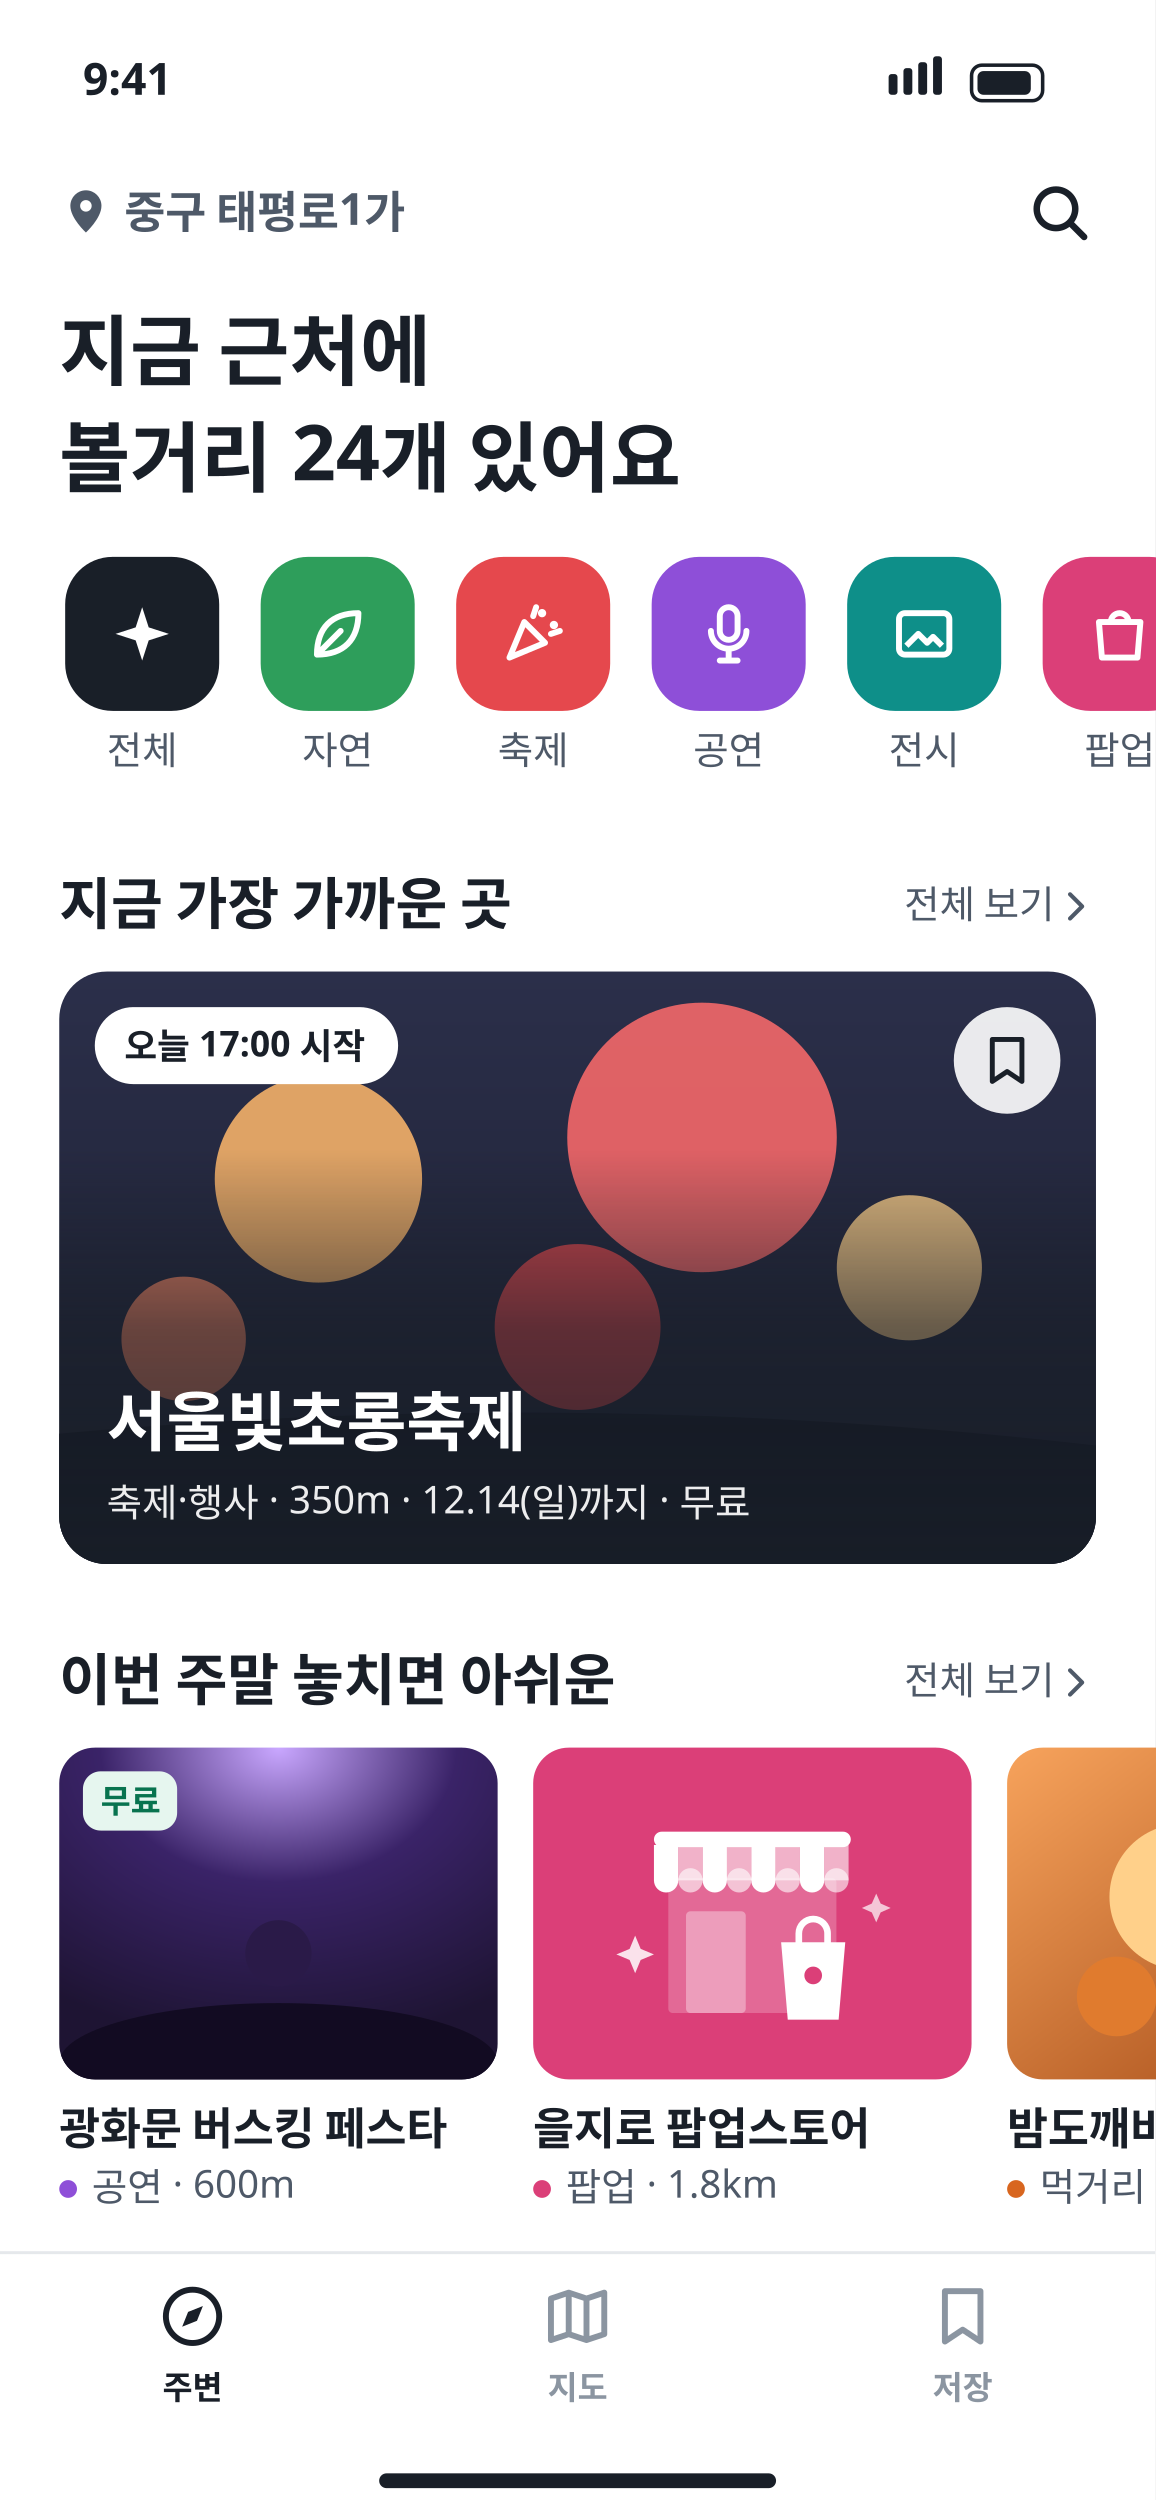
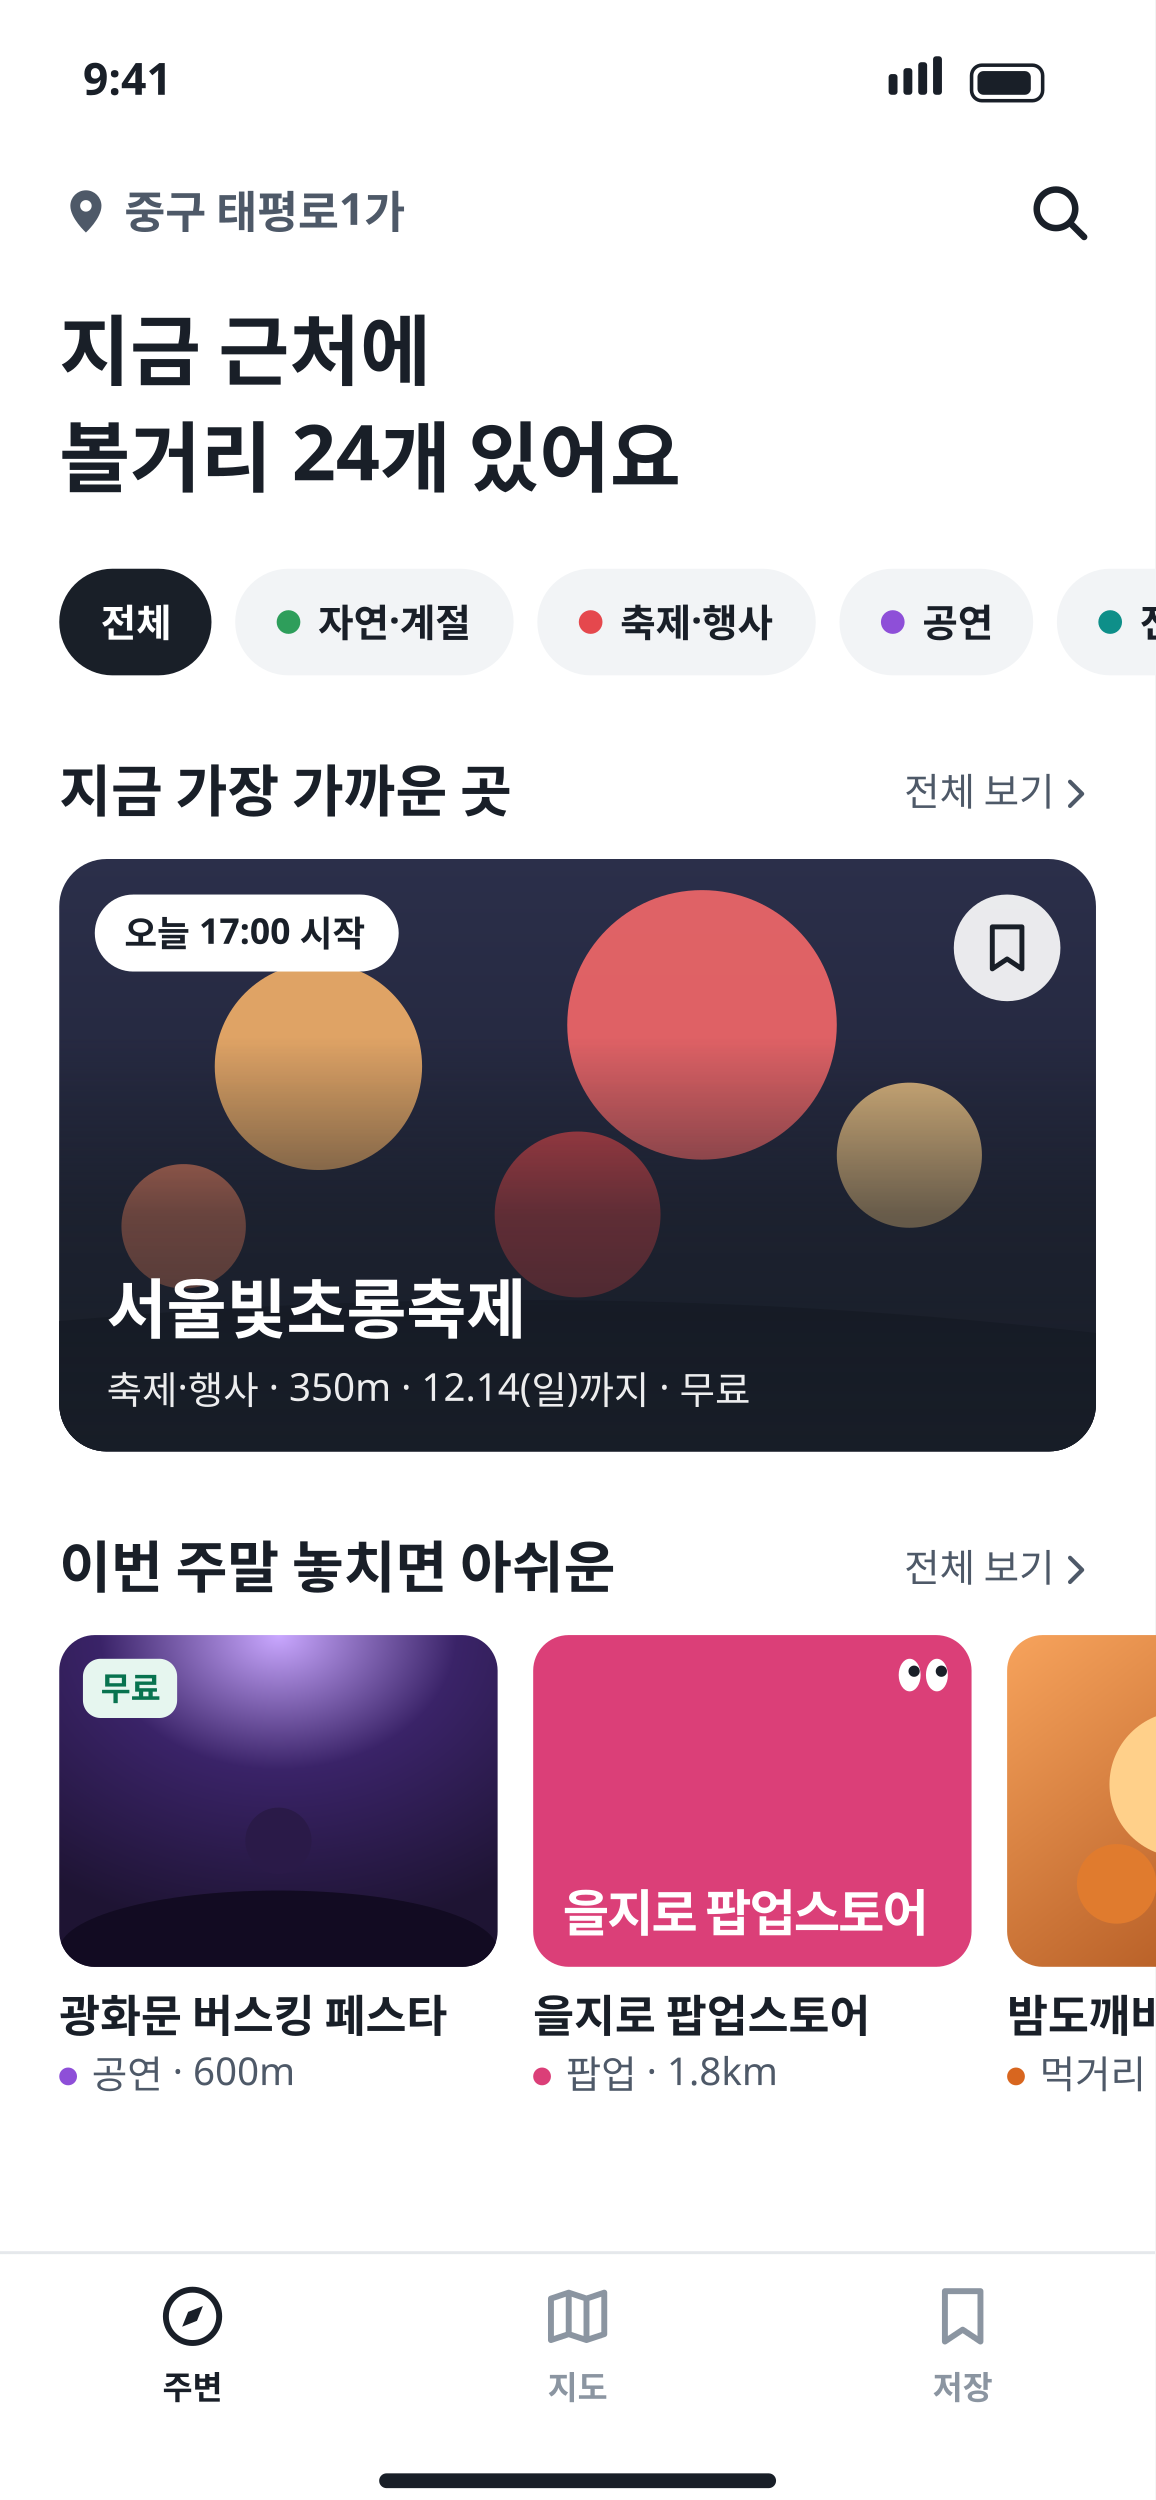
<svg xmlns="http://www.w3.org/2000/svg" xmlns:xlink="http://www.w3.org/1999/xlink" width="780" height="1688" viewBox="0 0 390 844">
  <defs>
    <symbol id="i-nature" viewBox="0 0 24 24">
      <path d="M5 19C5 10 10 5 19 5C19 14 14 19 5 19Z M5 19L13 11" fill="none" stroke="currentColor" stroke-width="2" stroke-linecap="round" stroke-linejoin="round" />
    </symbol>
    <symbol id="i-festival" viewBox="0 0 24 24">
      <path d="M4 20L9 8L16 15Z" fill="none" stroke="currentColor" stroke-width="2" stroke-linejoin="round" />
      <circle cx="15" cy="5" r="1.4" fill="currentColor" />
      <circle cx="19" cy="9" r="1.4" fill="currentColor" />
      <path d="M12 6L13 3M18 12L21 11" stroke="currentColor" stroke-width="2" stroke-linecap="round" />
    </symbol>
    <symbol id="i-performance" viewBox="0 0 24 24">
      <rect x="9" y="3" width="6" height="11" rx="3" fill="none" stroke="currentColor" stroke-width="2" />
      <path d="M6 11a6 6 0 0 0 12 0M12 17v4M9 21h6" fill="none" stroke="currentColor" stroke-width="2" stroke-linecap="round" />
    </symbol>
    <symbol id="i-exhibition" viewBox="0 0 24 24">
      <rect x="3.5" y="5" width="17" height="14" rx="2" fill="none" stroke="currentColor" stroke-width="2" />
      <path d="M6 16l4-4 3 3 2-2 3 3" fill="none" stroke="currentColor" stroke-width="2" stroke-linejoin="round" />
    </symbol>
    <symbol id="i-popup" viewBox="0 0 24 24">
      <path d="M5 8h14l-1 12H6Z" fill="none" stroke="currentColor" stroke-width="2" stroke-linejoin="round" />
      <path d="M9 8a3 3 0 0 1 6 0" fill="none" stroke="currentColor" stroke-width="2" />
    </symbol>
    <symbol id="i-food" viewBox="0 0 24 24">
      <path d="M7 3v8M5 3v5a2 2 0 0 0 4 0V3M7 11v10M16 3c-2 1-3 4-3 8h3v10" fill="none" stroke="currentColor" stroke-width="2" stroke-linecap="round" stroke-linejoin="round" />
    </symbol>
    <symbol id="i-family" viewBox="0 0 24 24">
      <circle cx="8" cy="6" r="2.5" fill="currentColor" />
      <circle cx="16.5" cy="9" r="2" fill="currentColor" />
      <path d="M8 10v10M16.5 13v7M5 13h6" stroke="currentColor" stroke-width="2.2" stroke-linecap="round" />
    </symbol>
    <symbol id="i-pet" viewBox="0 0 24 24">
      <ellipse cx="12" cy="16" rx="4.5" ry="3.6" fill="currentColor" />
      <circle cx="6" cy="10" r="2" fill="currentColor" />
      <circle cx="18" cy="10" r="2" fill="currentColor" />
      <circle cx="9.5" cy="6" r="2" fill="currentColor" />
      <circle cx="14.5" cy="6" r="2" fill="currentColor" />
    </symbol>
    <symbol id="i-sports" viewBox="0 0 24 24">
      <circle cx="14" cy="4.5" r="2.2" fill="currentColor" />
      <path d="M8 21l3-6 3 2v4M11 15l1-6 4 3h3M12 9l-4 1-2 3" fill="none" stroke="currentColor" stroke-width="2" stroke-linecap="round" stroke-linejoin="round" />
    </symbol>
    <symbol id="i-search" viewBox="0 0 24 24">
      <circle cx="10.5" cy="10.5" r="6.5" fill="none" stroke="currentColor" stroke-width="2.2" />
      <path d="M15.5 15.5L20 20" stroke="currentColor" stroke-width="2.2" stroke-linecap="round" />
    </symbol>
    <symbol id="i-map" viewBox="0 0 24 24">
      <path d="M3 6l6-2 6 2 6-2v14l-6 2-6-2-6 2Z M9 4v14M15 6v14" fill="none" stroke="currentColor" stroke-width="2" stroke-linejoin="round" />
    </symbol>
    <symbol id="i-list" viewBox="0 0 24 24">
      <path d="M9 6h11M9 12h11M9 18h11" stroke="currentColor" stroke-width="2.2" stroke-linecap="round" />
      <circle cx="4.5" cy="6" r="1.5" fill="currentColor" />
      <circle cx="4.5" cy="12" r="1.5" fill="currentColor" />
      <circle cx="4.5" cy="18" r="1.5" fill="currentColor" />
    </symbol>
    <symbol id="i-loc" viewBox="0 0 24 24">
      <path d="M20 4L4 11l7 2 2 7Z" fill="none" stroke="currentColor" stroke-width="2" stroke-linejoin="round" />
    </symbol>
    <symbol id="i-locoff" viewBox="0 0 24 24">
      <path d="M20 4L4 11l7 2 2 7Z" fill="none" stroke="currentColor" stroke-width="2" stroke-linejoin="round" />
      <path d="M3 3l18 18" stroke="currentColor" stroke-width="2" stroke-linecap="round" />
    </symbol>
    <symbol id="i-explore" viewBox="0 0 24 24">
      <circle cx="12" cy="12" r="9" fill="none" stroke="currentColor" stroke-width="2" />
      <path d="M15.5 8.5l-2 5-5 2 2-5Z" fill="currentColor" />
    </symbol>
    <symbol id="i-bookmark" viewBox="0 0 24 24">
      <path d="M6 3.5h12v17l-6-4-6 4Z" fill="none" stroke="currentColor" stroke-width="2" stroke-linejoin="round" />
    </symbol>
    <symbol id="i-gear" viewBox="0 0 24 24">
      <circle cx="12" cy="12" r="3.2" fill="none" stroke="currentColor" stroke-width="2" />
      <path d="M12 2.5v3M12 18.5v3M2.5 12h3M18.5 12h3M5.3 5.3l2.1 2.1M16.6 16.6l2.1 2.1M5.3 18.7l2.1-2.1M16.6 7.4l2.1-2.1" stroke="currentColor" stroke-width="2" stroke-linecap="round" />
    </symbol>
    <symbol id="i-back" viewBox="0 0 24 24">
      <path d="M15 4l-8 8 8 8" fill="none" stroke="currentColor" stroke-width="2.4" stroke-linecap="round" stroke-linejoin="round" />
    </symbol>
    <symbol id="i-share" viewBox="0 0 24 24">
      <path d="M12 3v12M7.5 7.5L12 3l4.5 4.5M5 12v8h14v-8" fill="none" stroke="currentColor" stroke-width="2" stroke-linecap="round" stroke-linejoin="round" />
    </symbol>
    <symbol id="i-cal" viewBox="0 0 24 24">
      <rect x="3.5" y="5" width="17" height="15" rx="2.5" fill="none" stroke="currentColor" stroke-width="2" />
      <path d="M3.5 10h17M8 3v4M16 3v4" stroke="currentColor" stroke-width="2" stroke-linecap="round" />
    </symbol>
    <symbol id="i-clock" viewBox="0 0 24 24">
      <circle cx="12" cy="12" r="8.5" fill="none" stroke="currentColor" stroke-width="2" />
      <path d="M12 7v5l3.5 2" fill="none" stroke="currentColor" stroke-width="2" stroke-linecap="round" />
    </symbol>
    <symbol id="i-pin" viewBox="0 0 24 24">
      <path d="M12 21s-6.5-6-6.5-11a6.5 6.5 0 0 1 13 0c0 5-6.5 11-6.5 11Z" fill="none" stroke="currentColor" stroke-width="2" />
      <circle cx="12" cy="10" r="2.3" fill="currentColor" />
    </symbol>
    <symbol id="i-walk" viewBox="0 0 24 24">
      <circle cx="13" cy="4.5" r="2.2" fill="currentColor" />
      <path d="M9 21l2.5-6 2.5 2.5V21M11.5 15l1-6 3 3.5h3M12.5 9l-4 1.5-1.5 3" fill="none" stroke="currentColor" stroke-width="2" stroke-linecap="round" stroke-linejoin="round" />
    </symbol>
    <symbol id="i-ext" viewBox="0 0 24 24">
      <path d="M8 16L17 7M9 7h8v8" fill="none" stroke="currentColor" stroke-width="2.2" stroke-linecap="round" stroke-linejoin="round" />
    </symbol>
    <symbol id="i-refresh" viewBox="0 0 24 24">
      <path d="M19 12a7 7 0 1 1-2.1-5M19 4v5h-5" fill="none" stroke="currentColor" stroke-width="2.2" stroke-linecap="round" stroke-linejoin="round" />
    </symbol>
    <filter id="sh1" x="-30%" y="-30%" width="160%" height="170%">
      <feDropShadow dx="0" dy="2" stdDeviation="4" flood-color="#000" flood-opacity="0.14" />
    </filter>
    <filter id="sh2" x="-10%" y="-20%" width="120%" height="140%">
      <feDropShadow dx="0" dy="-4" stdDeviation="8" flood-color="#000" flood-opacity="0.08" />
    </filter>
-     <symbol id="i-sparkle" viewBox="0 0 24 24">
-       <path d="M12 3l2.2 6.8L21 12l-6.8 2.2L12 21l-2.2-6.8L3 12l6.8-2.2Z" fill="currentColor" />
-     </symbol>
    <symbol id="i-chev" viewBox="0 0 24 24">
      <path d="M9 5l7 7-7 7" fill="none" stroke="currentColor" stroke-width="2.4" stroke-linecap="round" stroke-linejoin="round" />
    </symbol>
    <symbol id="i-pinfill" viewBox="0 0 24 24">
      <path d="M12 22s-7-6.4-7-12a7 7 0 0 1 14 0c0 5.6-7 12-7 12Z" fill="currentColor" />
      <circle cx="12" cy="10" r="2.6" fill="#fff" />
    </symbol>
    <linearGradient id="shade" x1="0" y1="0" x2="0" y2="1">
      <stop offset="0.3" stop-color="#191F28" stop-opacity="0" />
      <stop offset="0.6" stop-color="#191F28" stop-opacity="0.6" />
      <stop offset="1" stop-color="#191F28" stop-opacity="0.85" />
+     </linearGradient>
+     <linearGradient id="shadeP" x1="0" y1="0" x2="0" y2="1">
+       <stop offset="0.55" stop-color="#191F28" stop-opacity="0" />
+       <stop offset="1" stop-color="#191F28" stop-opacity="0.45" />
    </linearGradient>
    <linearGradient id="ph-fest" x1="0" y1="0" x2="0" y2="1">
      <stop offset="0" stop-color="#2B2F4A" />
      <stop offset="1" stop-color="#1A1D2E" />
    </linearGradient>
    <radialGradient id="ph-perf" cx="0.5" cy="0" r="0.9">
      <stop offset="0" stop-color="#C9A7FF" />
      <stop offset="0.45" stop-color="#3A2368" />
      <stop offset="1" stop-color="#1E1433" />
    </radialGradient>
-     <linearGradient id="ph-pop" x1="0" y1="0" x2="1" y2="1">
-       <stop offset="0" stop-color="#FFD1E1" />
-       <stop offset="1" stop-color="#DB3F78" />
-     </linearGradient>
    <linearGradient id="ph-food" x1="0" y1="0" x2="1" y2="1">
      <stop offset="0" stop-color="#F7A35C" />
      <stop offset="1" stop-color="#9C4210" />
    </linearGradient>
    <linearGradient id="ph-nat" x1="0" y1="0" x2="0.4" y2="1">
      <stop offset="0" stop-color="#F6C9D6" />
      <stop offset="0.5" stop-color="#E99AB2" />
      <stop offset="1" stop-color="#4F8A60" />
    </linearGradient>
  </defs>
  <rect width="390" height="844" fill="#FFFFFF" />
  <text x="28" y="32" font-family="'Apple SD Gothic Neo','Pretendard',sans-serif" font-size="15" font-weight="600" fill="#191F28" text-anchor="start">9:41</text>
  <rect x="328" y="22" width="24" height="12" rx="3.5" fill="none" stroke="#191F28" stroke-width="1.2" />
  <rect x="330" y="24" width="18" height="8" rx="2" fill="#191F28" />
  <rect x="300" y="25" width="3" height="7" rx="1" fill="#191F28" />
  <rect x="305" y="23" width="3" height="9" rx="1" fill="#191F28" />
  <rect x="310" y="21" width="3" height="11" rx="1" fill="#191F28" />
  <rect x="315" y="19" width="3" height="13" rx="1" fill="#191F28" />
  <use href="#i-pinfill" xlink:href="#i-pinfill" x="20" y="62" width="18" height="18" style="color:#4E5968" />
  <text x="42" y="77" font-family="'Apple SD Gothic Neo','Pretendard',sans-serif" font-size="15" font-weight="600" fill="#4E5968" text-anchor="start">중구 태평로1가</text>
  <use href="#i-search" xlink:href="#i-search" x="346" y="60" width="24" height="24" style="color:#191F28" />
  <text x="20" y="128" font-family="'Apple SD Gothic Neo','Pretendard',sans-serif" font-size="26" font-weight="700" fill="#191F28" text-anchor="start">지금 근처에</text>
  <text x="20" y="164" font-family="'Apple SD Gothic Neo','Pretendard',sans-serif" font-size="26" font-weight="700" fill="#191F28" text-anchor="start">볼거리 24개 있어요</text>
-   <rect x="22" y="188" width="52" height="52" rx="16" fill="#191F28" />
-   <use href="#i-sparkle" xlink:href="#i-sparkle" x="36" y="202" width="24" height="24" style="color:#fff" />
-   <text x="48" y="258" font-family="'Apple SD Gothic Neo','Pretendard',sans-serif" font-size="13" font-weight="500" fill="#4E5968" text-anchor="middle">전체</text>
-   <rect x="88" y="188" width="52" height="52" rx="16" fill="#2E9E5B" />
-   <use href="#i-nature" xlink:href="#i-nature" x="102" y="202" width="24" height="24" style="color:#fff" />
-   <text x="114" y="258" font-family="'Apple SD Gothic Neo','Pretendard',sans-serif" font-size="13" font-weight="500" fill="#4E5968" text-anchor="middle">자연</text>
-   <rect x="154" y="188" width="52" height="52" rx="16" fill="#E5484D" />
-   <use href="#i-festival" xlink:href="#i-festival" x="168" y="202" width="24" height="24" style="color:#fff" />
-   <text x="180" y="258" font-family="'Apple SD Gothic Neo','Pretendard',sans-serif" font-size="13" font-weight="500" fill="#4E5968" text-anchor="middle">축제</text>
-   <rect x="220" y="188" width="52" height="52" rx="16" fill="#8E4FD8" />
-   <use href="#i-performance" xlink:href="#i-performance" x="234" y="202" width="24" height="24" style="color:#fff" />
-   <text x="246" y="258" font-family="'Apple SD Gothic Neo','Pretendard',sans-serif" font-size="13" font-weight="500" fill="#4E5968" text-anchor="middle">공연</text>
-   <rect x="286" y="188" width="52" height="52" rx="16" fill="#0E8F89" />
-   <use href="#i-exhibition" xlink:href="#i-exhibition" x="300" y="202" width="24" height="24" style="color:#fff" />
-   <text x="312" y="258" font-family="'Apple SD Gothic Neo','Pretendard',sans-serif" font-size="13" font-weight="500" fill="#4E5968" text-anchor="middle">전시</text>
-   <rect x="352" y="188" width="52" height="52" rx="16" fill="#DB3F78" />
-   <use href="#i-popup" xlink:href="#i-popup" x="366" y="202" width="24" height="24" style="color:#fff" />
-   <text x="378" y="258" font-family="'Apple SD Gothic Neo','Pretendard',sans-serif" font-size="13" font-weight="500" fill="#4E5968" text-anchor="middle">팝업</text>
-   <rect x="418" y="188" width="52" height="52" rx="16" fill="#D8661F" />
-   <use href="#i-food" xlink:href="#i-food" x="432" y="202" width="24" height="24" style="color:#fff" />
-   <text x="444" y="258" font-family="'Apple SD Gothic Neo','Pretendard',sans-serif" font-size="13" font-weight="500" fill="#4E5968" text-anchor="middle">먹거리</text>
-   <rect x="484" y="188" width="52" height="52" rx="16" fill="#5E9414" />
-   <use href="#i-family" xlink:href="#i-family" x="498" y="202" width="24" height="24" style="color:#fff" />
-   <text x="510" y="258" font-family="'Apple SD Gothic Neo','Pretendard',sans-serif" font-size="13" font-weight="500" fill="#4E5968" text-anchor="middle">가족</text>
-   <text x="20" y="312" font-family="'Apple SD Gothic Neo','Pretendard',sans-serif" font-size="19" font-weight="700" fill="#191F28" text-anchor="start">지금 가장 가까운 곳</text>
-   <text x="356" y="310" font-family="'Apple SD Gothic Neo','Pretendard',sans-serif" font-size="13" font-weight="500" fill="#4E5968" text-anchor="end">전체 보기</text>
-   <use href="#i-chev" xlink:href="#i-chev" x="356" y="299" width="14" height="14" style="color:#4E5968" />
+   <rect x="20.0" y="192" width="51.4" height="36" rx="18" fill="#191F28" />
+   <text x="34.0" y="215" font-family="'Apple SD Gothic Neo','Pretendard',sans-serif" font-size="13" font-weight="600" fill="#fff" text-anchor="start">전체</text>
+   <rect x="79.4" y="192" width="94.0" height="36" rx="18" fill="#F2F4F6" />
+   <circle cx="97.4" cy="210" r="4" fill="#2E9E5B" />
+   <text x="107.4" y="215" font-family="'Apple SD Gothic Neo','Pretendard',sans-serif" font-size="13" font-weight="600" fill="#191F28" text-anchor="start">자연·계절</text>
+   <rect x="181.4" y="192" width="94.0" height="36" rx="18" fill="#F2F4F6" />
+   <circle cx="199.4" cy="210" r="4" fill="#E5484D" />
+   <text x="209.4" y="215" font-family="'Apple SD Gothic Neo','Pretendard',sans-serif" font-size="13" font-weight="600" fill="#191F28" text-anchor="start">축제·행사</text>
+   <rect x="283.4" y="192" width="65.4" height="36" rx="18" fill="#F2F4F6" />
+   <circle cx="301.4" cy="210" r="4" fill="#8E4FD8" />
+   <text x="311.4" y="215" font-family="'Apple SD Gothic Neo','Pretendard',sans-serif" font-size="13" font-weight="600" fill="#191F28" text-anchor="start">공연</text>
+   <rect x="356.8" y="192" width="65.4" height="36" rx="18" fill="#F2F4F6" />
+   <circle cx="374.8" cy="210" r="4" fill="#0E8F89" />
+   <text x="384.8" y="215" font-family="'Apple SD Gothic Neo','Pretendard',sans-serif" font-size="13" font-weight="600" fill="#191F28" text-anchor="start">전시</text>
+   <rect x="430.2" y="192" width="65.4" height="36" rx="18" fill="#F2F4F6" />
+   <circle cx="448.2" cy="210" r="4" fill="#DB3F78" />
+   <text x="458.2" y="215" font-family="'Apple SD Gothic Neo','Pretendard',sans-serif" font-size="13" font-weight="600" fill="#191F28" text-anchor="start">팝업</text>
+   <rect x="503.6" y="192" width="77.1" height="36" rx="18" fill="#F2F4F6" />
+   <circle cx="521.6" cy="210" r="4" fill="#D8661F" />
+   <text x="531.6" y="215" font-family="'Apple SD Gothic Neo','Pretendard',sans-serif" font-size="13" font-weight="600" fill="#191F28" text-anchor="start">먹거리</text>
+   <rect x="588.7" y="192" width="94.0" height="36" rx="18" fill="#F2F4F6" />
+   <circle cx="606.7" cy="210" r="4" fill="#5E9414" />
+   <text x="616.7" y="215" font-family="'Apple SD Gothic Neo','Pretendard',sans-serif" font-size="13" font-weight="600" fill="#191F28" text-anchor="start">아이·가족</text>
+   <rect x="690.7" y="192" width="88.8" height="36" rx="18" fill="#F2F4F6" />
+   <circle cx="708.7" cy="210" r="4" fill="#9A6436" />
+   <text x="718.7" y="215" font-family="'Apple SD Gothic Neo','Pretendard',sans-serif" font-size="13" font-weight="600" fill="#191F28" text-anchor="start">반려동물</text>
+   <rect x="787.5" y="192" width="77.1" height="36" rx="18" fill="#F2F4F6" />
+   <circle cx="805.5" cy="210" r="4" fill="#5A5FD6" />
+   <text x="815.5" y="215" font-family="'Apple SD Gothic Neo','Pretendard',sans-serif" font-size="13" font-weight="600" fill="#191F28" text-anchor="start">스포츠</text>
+   <text x="20" y="274" font-family="'Apple SD Gothic Neo','Pretendard',sans-serif" font-size="19" font-weight="700" fill="#191F28" text-anchor="start">지금 가장 가까운 곳</text>
+   <text x="356" y="272" font-family="'Apple SD Gothic Neo','Pretendard',sans-serif" font-size="13" font-weight="500" fill="#4E5968" text-anchor="end">전체 보기</text>
+   <use href="#i-chev" xlink:href="#i-chev" x="356" y="261" width="14" height="14" style="color:#4E5968" />
  <clipPath id="k1">
-     <rect x="20" y="328" width="350" height="200" rx="16" />
+     <rect x="20" y="290" width="350" height="200" rx="16" />
  </clipPath>
  <g clip-path="url(#k1)">
-     <rect x="20" y="328" width="350" height="200" fill="url(#ph-fest)" />
-     <circle cx="107.5" cy="398.0" r="35.0" fill="#FFB86B" fill-opacity="0.85" />
-     <circle cx="237.0" cy="384.0" r="45.5" fill="#FF6B6B" fill-opacity="0.85" />
-     <circle cx="195.0" cy="448.0" r="28.0" fill="#E5484D" fill-opacity="0.85" />
-     <circle cx="307.0" cy="428.0" r="24.5" fill="#FFD08A" fill-opacity="0.85" />
-     <circle cx="62.0" cy="452.0" r="21.0" fill="#FF8A65" fill-opacity="0.85" />
-     <path d="M20 528 L20 484.0 Q195.0 468.0 370 488.0 L370 528Z" fill="#0F1220" />
-     <rect x="20" y="328" width="350" height="200" fill="url(#shade)" />
-   </g>
-   <rect x="32" y="340" width="102.4" height="26" rx="13" fill="#fff" />
-   <text x="42" y="357.5" font-family="'Apple SD Gothic Neo','Pretendard',sans-serif" font-size="12" font-weight="700" fill="#191F28" text-anchor="start">오늘 17:00 시작</text>
-   <circle cx="340" cy="358" r="18" fill="#fff" fill-opacity="0.9" />
-   <use href="#i-bookmark" xlink:href="#i-bookmark" x="330" y="348" width="20" height="20" style="color:#191F28" />
-   <text x="36" y="488" font-family="'Apple SD Gothic Neo','Pretendard',sans-serif" font-size="22" font-weight="700" fill="#fff" text-anchor="start">서울빛초롱축제</text>
-   <text x="36" y="512" font-family="'Apple SD Gothic Neo','Pretendard',sans-serif" font-size="13" font-weight="500" fill="#fff" fill-opacity="0.92" text-anchor="start">축제·행사 · 350m · 12.14(일)까지 · 무료</text>
-   <text x="20" y="574" font-family="'Apple SD Gothic Neo','Pretendard',sans-serif" font-size="19" font-weight="700" fill="#191F28" text-anchor="start">이번 주말 놓치면 아쉬운</text>
-   <text x="356" y="572" font-family="'Apple SD Gothic Neo','Pretendard',sans-serif" font-size="13" font-weight="500" fill="#4E5968" text-anchor="end">전체 보기</text>
-   <use href="#i-chev" xlink:href="#i-chev" x="356" y="561" width="14" height="14" style="color:#4E5968" />
+     <rect x="20" y="290" width="350" height="200" fill="url(#ph-fest)" />
+     <circle cx="107.5" cy="360.0" r="35.0" fill="#FFB86B" fill-opacity="0.85" />
+     <circle cx="237.0" cy="346.0" r="45.5" fill="#FF6B6B" fill-opacity="0.85" />
+     <circle cx="195.0" cy="410.0" r="28.0" fill="#E5484D" fill-opacity="0.85" />
+     <circle cx="307.0" cy="390.0" r="24.5" fill="#FFD08A" fill-opacity="0.85" />
+     <circle cx="62.0" cy="414.0" r="21.0" fill="#FF8A65" fill-opacity="0.85" />
+     <path d="M20 490 L20 446.0 Q195.0 430.0 370 450.0 L370 490Z" fill="#0F1220" />
+     <rect x="20" y="290" width="350" height="200" fill="url(#shade)" />
+   </g>
+   <rect x="32" y="302" width="102.6" height="26" rx="13" fill="#fff" />
+   <text x="42" y="319.5" font-family="'Apple SD Gothic Neo','Pretendard',sans-serif" font-size="12" font-weight="700" fill="#191F28" text-anchor="start">오늘 17:00 시작</text>
+   <circle cx="340" cy="320" r="18" fill="#fff" fill-opacity="0.9" />
+   <use href="#i-bookmark" xlink:href="#i-bookmark" x="330" y="310" width="20" height="20" style="color:#191F28" />
+   <text x="36" y="450" font-family="'Apple SD Gothic Neo','Pretendard',sans-serif" font-size="22" font-weight="700" fill="#fff" text-anchor="start">서울빛초롱축제</text>
+   <text x="36" y="474" font-family="'Apple SD Gothic Neo','Pretendard',sans-serif" font-size="13" font-weight="500" fill="#fff" fill-opacity="0.92" text-anchor="start">축제·행사 · 350m · 12.14(일)까지 · 무료</text>
+   <text x="20" y="536" font-family="'Apple SD Gothic Neo','Pretendard',sans-serif" font-size="19" font-weight="700" fill="#191F28" text-anchor="start">이번 주말 놓치면 아쉬운</text>
+   <text x="356" y="534" font-family="'Apple SD Gothic Neo','Pretendard',sans-serif" font-size="13" font-weight="500" fill="#4E5968" text-anchor="end">전체 보기</text>
+   <use href="#i-chev" xlink:href="#i-chev" x="356" y="523" width="14" height="14" style="color:#4E5968" />
  <clipPath id="k2">
-     <rect x="20" y="590" width="148" height="112" rx="12" />
+     <rect x="20" y="552" width="148" height="112" rx="12" />
  </clipPath>
  <g clip-path="url(#k2)">
-     <rect x="20" y="590" width="148" height="112" fill="url(#ph-perf)" />
-     <ellipse cx="94.0" cy="696.4" rx="74.0" ry="20.16" fill="#120B22" />
-     <circle cx="94.0" cy="659.44" r="11.2" fill="#2A1A48" />
-   </g>
-   <rect x="28" y="598" width="31.8" height="20" rx="6" fill="#E6F6EF" />
-   <text x="34" y="612" font-family="'Apple SD Gothic Neo','Pretendard',sans-serif" font-size="11" font-weight="700" fill="#08734F" text-anchor="start">무료</text>
-   <text x="20" y="724" font-family="'Apple SD Gothic Neo','Pretendard',sans-serif" font-size="15" font-weight="600" fill="#191F28" text-anchor="start">광화문 버스킹 페스타</text>
-   <circle cx="23" cy="739" r="3" fill="#8E4FD8" />
-   <text x="31" y="743" font-family="'Apple SD Gothic Neo','Pretendard',sans-serif" font-size="13" font-weight="500" fill="#4E5968" text-anchor="start">공연 · 600m</text>
+     <rect x="20" y="552" width="148" height="112" fill="url(#ph-perf)" />
+     <ellipse cx="94.0" cy="658.4" rx="74.0" ry="20.16" fill="#120B22" />
+     <circle cx="94.0" cy="621.44" r="11.2" fill="#2A1A48" />
+   </g>
+   <rect x="28" y="560" width="31.8" height="20" rx="6" fill="#E6F6EF" />
+   <text x="34" y="574" font-family="'Apple SD Gothic Neo','Pretendard',sans-serif" font-size="11" font-weight="700" fill="#08734F" text-anchor="start">무료</text>
+   <text x="20" y="686" font-family="'Apple SD Gothic Neo','Pretendard',sans-serif" font-size="15" font-weight="600" fill="#191F28" text-anchor="start">광화문 버스킹 페스타</text>
+   <circle cx="23" cy="701" r="3" fill="#8E4FD8" />
+   <text x="31" y="705" font-family="'Apple SD Gothic Neo','Pretendard',sans-serif" font-size="13" font-weight="500" fill="#4E5968" text-anchor="start">공연 · 600m</text>
  <clipPath id="k3">
-     <rect x="180" y="590" width="148" height="112" rx="12" />
+     <rect x="180" y="552" width="148" height="112" rx="12" />
  </clipPath>
  <g clip-path="url(#k3)">
-     <svg x="180" y="590" width="148" height="112" viewBox="0 0 400 300" preserveAspectRatio="xMidYMid slice">
-       <rect width="400" height="300" fill="#DB3F78" />
-       <rect x="124" y="118" width="152" height="122" rx="4" fill="#FFFFFF" fill-opacity="0.22" />
-       <rect x="140" y="148" width="54" height="92" rx="4" fill="#FFFFFF" fill-opacity="0.35" />
-       <rect x="111" y="76" width="178" height="14" rx="7" fill="#FFFFFF" />
-       <rect x="111" y="88" width="22" height="32" fill="#FFFFFF" fill-opacity="1" />
-       <rect x="133" y="88" width="22" height="32" fill="#FFFFFF" fill-opacity="0.6" />
-       <rect x="155" y="88" width="22" height="32" fill="#FFFFFF" fill-opacity="1" />
-       <rect x="177" y="88" width="22" height="32" fill="#FFFFFF" fill-opacity="0.6" />
-       <rect x="199" y="88" width="22" height="32" fill="#FFFFFF" fill-opacity="1" />
-       <rect x="221" y="88" width="22" height="32" fill="#FFFFFF" fill-opacity="0.6" />
-       <rect x="243" y="88" width="22" height="32" fill="#FFFFFF" fill-opacity="1" />
-       <rect x="265" y="88" width="22" height="32" fill="#FFFFFF" fill-opacity="0.6" />
-       <circle cx="122" cy="120" r="11" fill="#FFFFFF" fill-opacity="1" />
-       <circle cx="144" cy="120" r="11" fill="#FFFFFF" fill-opacity="0.6" />
-       <circle cx="166" cy="120" r="11" fill="#FFFFFF" fill-opacity="1" />
-       <circle cx="188" cy="120" r="11" fill="#FFFFFF" fill-opacity="0.6" />
-       <circle cx="210" cy="120" r="11" fill="#FFFFFF" fill-opacity="1" />
-       <circle cx="232" cy="120" r="11" fill="#FFFFFF" fill-opacity="0.6" />
-       <circle cx="254" cy="120" r="11" fill="#FFFFFF" fill-opacity="1" />
-       <circle cx="276" cy="120" r="11" fill="#FFFFFF" fill-opacity="0.6" />
-       <path d="M226 176 H284 L278 246 H232Z" fill="#FFFFFF" />
-       <path d="M242 178 v-10 a13 13 0 0 1 26 0 v10" stroke="#FFFFFF" stroke-width="6" fill="none" stroke-linecap="round" />
-       <circle cx="255" cy="206" r="8" fill="#DB3F78" />
-       <path d="M94 170 l5 12 l12 5 l-12 5 l-5 12 l-5 -12 l-12 -5 l12 -5z" fill="#FFFFFF" fill-opacity="0.85" />
-       <path d="M312 132 l4 9 l9 4 l-9 4 l-4 9 l-4 -9 l-9 -4 l9 -4z" fill="#FFFFFF" fill-opacity="0.7" />
-     </svg>
-   </g>
-   <text x="180" y="724" font-family="'Apple SD Gothic Neo','Pretendard',sans-serif" font-size="15" font-weight="600" fill="#191F28" text-anchor="start">을지로 팝업스토어</text>
-   <circle cx="183" cy="739" r="3" fill="#DB3F78" />
-   <text x="191" y="743" font-family="'Apple SD Gothic Neo','Pretendard',sans-serif" font-size="13" font-weight="500" fill="#4E5968" text-anchor="start">팝업 · 1.8km</text>
+     <rect x="180" y="552" width="148" height="112" fill="#DB3F78" />
+     <ellipse cx="307.1" cy="565.5" rx="3.7" ry="5.5" fill="#fff" />
+     <circle cx="308.6" cy="564.2" r="1.9" fill="#191F28" />
+     <ellipse cx="316.3" cy="565.5" rx="3.7" ry="5.5" fill="#fff" />
+     <circle cx="317.8" cy="564.2" r="1.9" fill="#191F28" />
+     <text x="190" y="652.0" font-family="'Apple SD Gothic Neo','Pretendard',sans-serif" font-size="17" font-weight="800" fill="#fff" letter-spacing="-0.04em" text-anchor="start">을지로 팝업스토어</text>
+   </g>
+   <text x="180" y="686" font-family="'Apple SD Gothic Neo','Pretendard',sans-serif" font-size="15" font-weight="600" fill="#191F28" text-anchor="start">을지로 팝업스토어</text>
+   <circle cx="183" cy="701" r="3" fill="#DB3F78" />
+   <text x="191" y="705" font-family="'Apple SD Gothic Neo','Pretendard',sans-serif" font-size="13" font-weight="500" fill="#4E5968" text-anchor="start">팝업 · 1.8km</text>
  <clipPath id="k4">
-     <rect x="340" y="590" width="148" height="112" rx="12" />
+     <rect x="340" y="552" width="148" height="112" rx="12" />
  </clipPath>
  <g clip-path="url(#k4)">
-     <rect x="340" y="590" width="148" height="112" fill="url(#ph-food)" />
-     <circle cx="399.2" cy="640.4" r="24.64" fill="#FFD08A" />
-     <circle cx="443.6" cy="659.44" r="17.92" fill="#FFB35C" />
-     <circle cx="377.0" cy="674.0" r="13.44" fill="#E07B2E" />
-   </g>
-   <text x="340" y="724" font-family="'Apple SD Gothic Neo','Pretendard',sans-serif" font-size="15" font-weight="600" fill="#191F28" text-anchor="start">밤도깨비 야시장</text>
-   <circle cx="343" cy="739" r="3" fill="#D8661F" />
-   <text x="351" y="743" font-family="'Apple SD Gothic Neo','Pretendard',sans-serif" font-size="13" font-weight="500" fill="#4E5968" text-anchor="start">먹거리 · 2km</text>
+     <rect x="340" y="552" width="148" height="112" fill="url(#ph-food)" />
+     <circle cx="399.2" cy="602.4" r="24.64" fill="#FFD08A" />
+     <circle cx="443.6" cy="621.44" r="17.92" fill="#FFB35C" />
+     <circle cx="377.0" cy="636.0" r="13.44" fill="#E07B2E" />
+   </g>
+   <text x="340" y="686" font-family="'Apple SD Gothic Neo','Pretendard',sans-serif" font-size="15" font-weight="600" fill="#191F28" text-anchor="start">밤도깨비 야시장</text>
+   <circle cx="343" cy="701" r="3" fill="#D8661F" />
+   <text x="351" y="705" font-family="'Apple SD Gothic Neo','Pretendard',sans-serif" font-size="13" font-weight="500" fill="#4E5968" text-anchor="start">먹거리 · 2km</text>
  <rect x="0" y="760" width="390" height="84" fill="#fff" />
  <rect x="0" y="760" width="390" height="1" fill="#E5E8EB" />
  <use href="#i-explore" xlink:href="#i-explore" x="53" y="770" width="24" height="24" style="color:#191F28" />
  <text x="65" y="810" font-family="'Apple SD Gothic Neo','Pretendard',sans-serif" font-size="11" font-weight="600" fill="#191F28" text-anchor="middle">주변</text>
  <use href="#i-map" xlink:href="#i-map" x="183" y="770" width="24" height="24" style="color:#8B95A1" />
  <text x="195" y="810" font-family="'Apple SD Gothic Neo','Pretendard',sans-serif" font-size="11" font-weight="600" fill="#8B95A1" text-anchor="middle">지도</text>
  <use href="#i-bookmark" xlink:href="#i-bookmark" x="313" y="770" width="24" height="24" style="color:#8B95A1" />
  <text x="325" y="810" font-family="'Apple SD Gothic Neo','Pretendard',sans-serif" font-size="11" font-weight="600" fill="#8B95A1" text-anchor="middle">저장</text>
  <rect x="128.0" y="835" width="134" height="5" rx="2.5" fill="#191F28" />
</svg>
